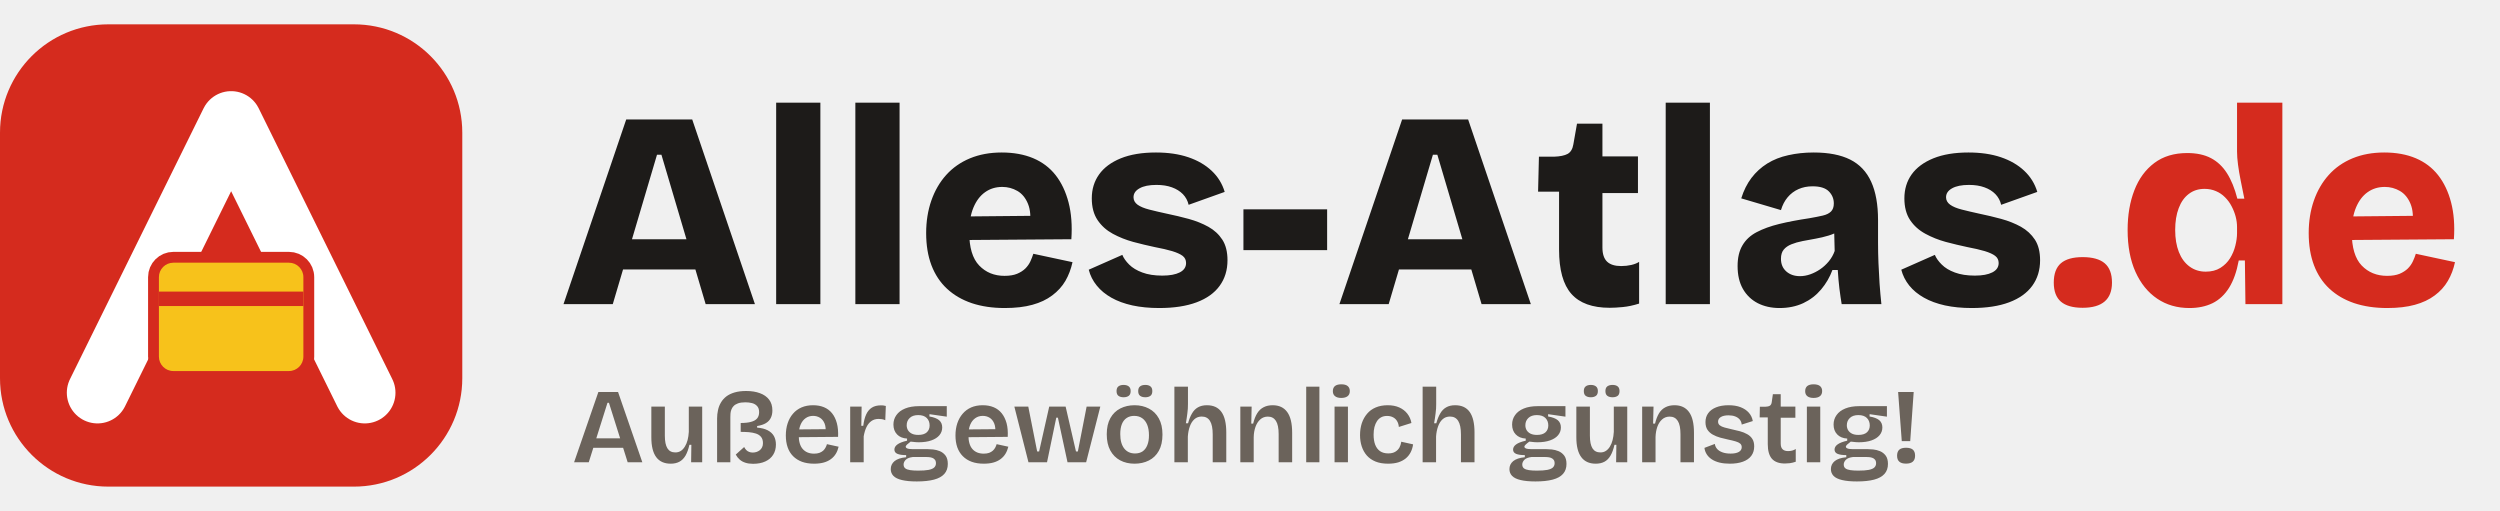
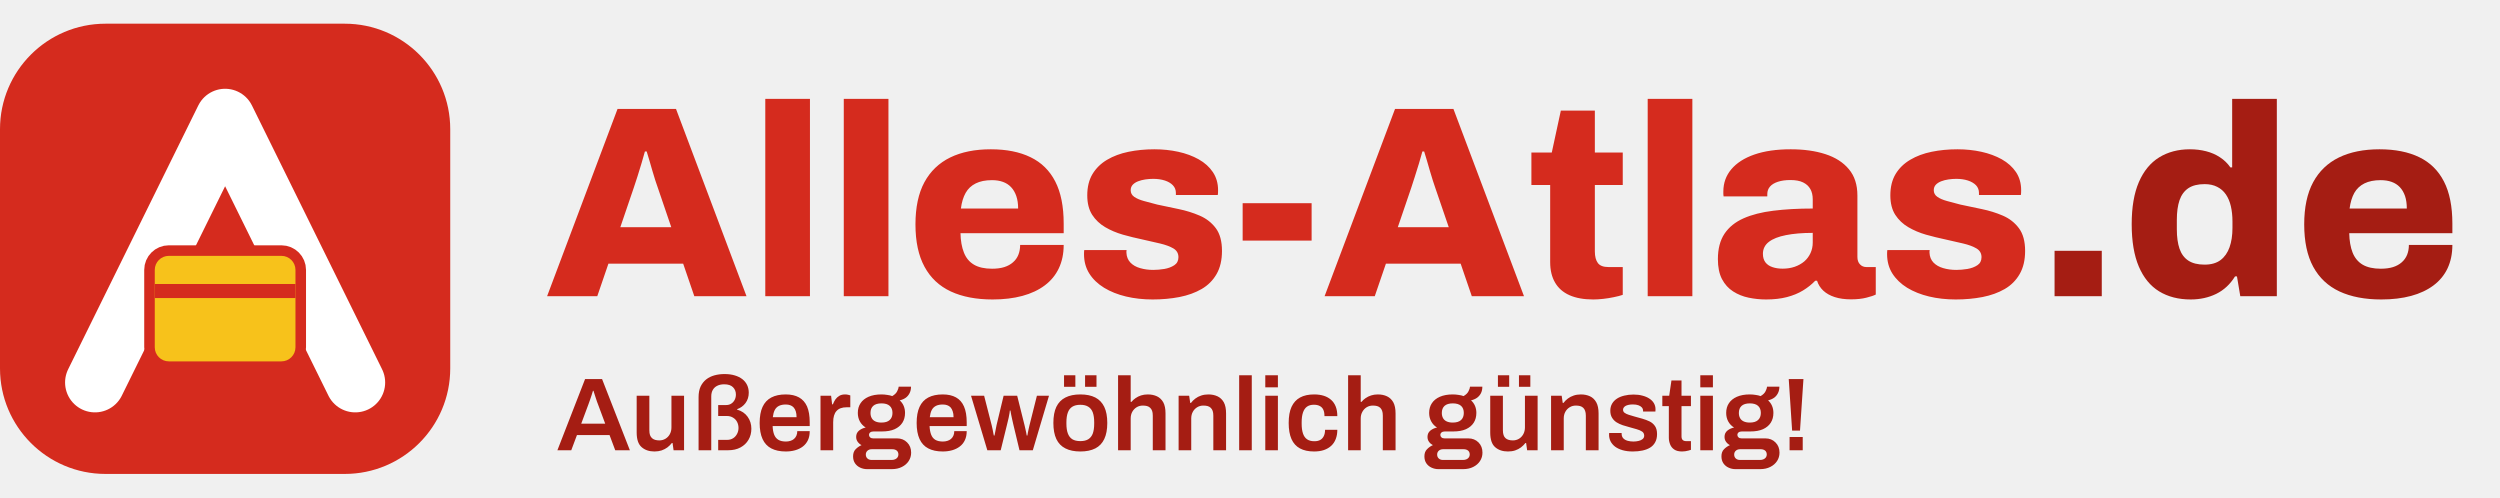
- <svg xmlns="http://www.w3.org/2000/svg" viewBox="0 0 411 84" role="img" aria-labelledby="t">
+ <svg xmlns="http://www.w3.org/2000/svg" viewBox="0 0 422 84" role="img" aria-labelledby="t">
  <g transform="translate(0 4) scale(1.1875)">
    <rect width="64" height="64" rx="15" fill="#D52B1E" />
    <path d="M13.5 51 L32 13.5 L50.5 51" fill="none" stroke="#FFFFFF" stroke-width="8.5" stroke-linecap="round" stroke-linejoin="round" />
    <rect x="22" y="33" width="20" height="15" rx="2" fill="#F7C21B" stroke="#D52B1E" stroke-width="3" paint-order="stroke" />
    <path d="M22 38 H42" stroke="#D52B1E" stroke-width="2" />
  </g>
-   <path fill="#1D1B19" d="M92.64 50 102.95 19.64H113.8L124.11 50H116.01L108.74 25.44H108.01L100.74 50ZM98.76 44.3V39.33H119.09V44.3Z M127.6 50V16.88H134.87V50Z M140.62 50V16.88H147.89V50Z M165.19 50.64Q162.15 50.64 159.76 49.84Q157.37 49.03 155.69 47.47Q154.01 45.91 153.13 43.61Q152.26 41.31 152.26 38.32Q152.26 35.42 153.11 32.98Q153.96 30.54 155.55 28.77Q157.14 27 159.46 26.03Q161.78 25.07 164.68 25.07Q167.62 25.07 169.86 26.01Q172.09 26.95 173.54 28.79Q174.98 30.63 175.67 33.28Q176.36 35.92 176.13 39.33L157.14 39.47V35.6L171.9 35.46L169.28 37.26Q169.6 34.96 169 33.51Q168.41 32.06 167.26 31.39Q166.11 30.73 164.77 30.73Q163.16 30.73 161.94 31.6Q160.72 32.47 160.03 34.13Q159.34 35.79 159.34 38.18Q159.34 41.95 160.98 43.65Q162.61 45.35 165.14 45.35Q166.38 45.35 167.21 45.01Q168.04 44.66 168.57 44.14Q169.1 43.61 169.4 42.96Q169.69 42.32 169.88 41.72L176.32 43.1Q175.95 44.8 175.15 46.18Q174.34 47.56 172.98 48.57Q171.63 49.59 169.72 50.11Q167.81 50.64 165.19 50.64Z M190.58 50.64Q188.14 50.64 186.16 50.21Q184.18 49.77 182.71 48.94Q181.24 48.11 180.3 46.94Q179.35 45.77 178.99 44.34L184.51 41.9Q184.83 42.69 185.63 43.49Q186.44 44.3 187.8 44.8Q189.15 45.31 191.08 45.31Q192.92 45.31 193.96 44.78Q194.99 44.25 194.99 43.24Q194.99 42.5 194.42 42.06Q193.84 41.63 192.69 41.28Q191.54 40.94 189.84 40.62Q188.09 40.25 186.3 39.77Q184.51 39.28 182.94 38.43Q181.38 37.58 180.44 36.18Q179.49 34.77 179.49 32.61Q179.49 30.36 180.69 28.68Q181.88 27 184.25 26.03Q186.62 25.07 190.03 25.07Q193.06 25.07 195.36 25.85Q197.66 26.63 199.2 28.08Q200.74 29.53 201.34 31.55L195.41 33.67Q195.18 32.66 194.47 31.92Q193.75 31.19 192.67 30.8Q191.59 30.4 190.12 30.4Q188.32 30.4 187.34 30.96Q186.35 31.51 186.35 32.43Q186.35 33.16 187.01 33.65Q187.68 34.13 188.92 34.45Q190.16 34.77 191.87 35.14Q193.66 35.51 195.43 35.99Q197.2 36.48 198.65 37.28Q200.1 38.09 200.95 39.4Q201.8 40.71 201.8 42.78Q201.8 45.22 200.51 46.99Q199.23 48.76 196.72 49.7Q194.21 50.64 190.58 50.64Z M204.42 41.12V34.41H218.18V41.12Z M220.2 50 230.51 19.64H241.36L251.67 50H243.57L236.3 25.44H235.57L228.3 50ZM226.32 44.3V39.33H246.65V44.3Z M264.64 50.6Q260.36 50.6 258.34 48.32Q256.31 46.04 256.31 41.03V31.51H252.86L253 25.76H255.48Q256.96 25.71 257.72 25.3Q258.47 24.88 258.66 23.73L259.26 20.33H263.44V25.71H269.28V31.74H263.44V40.71Q263.44 42.27 264.2 43.01Q264.96 43.74 266.52 43.74Q267.4 43.74 268.18 43.56Q268.96 43.38 269.47 43.05V49.91Q268 50.37 266.78 50.48Q265.56 50.6 264.64 50.6Z M273.84 50V16.88H281.11V50Z M292.56 50.64Q290.54 50.64 288.97 49.84Q287.41 49.03 286.53 47.49Q285.66 45.95 285.66 43.74Q285.66 41.67 286.47 40.32Q287.27 38.96 288.81 38.16Q290.35 37.35 292.51 36.82Q294.68 36.29 297.44 35.88Q298.77 35.65 299.67 35.44Q300.56 35.23 301.02 34.77Q301.48 34.31 301.48 33.44Q301.48 32.29 300.66 31.46Q299.83 30.63 297.99 30.63Q296.7 30.63 295.67 31.09Q294.63 31.55 293.89 32.43Q293.16 33.3 292.79 34.54L286.26 32.61Q286.86 30.68 287.94 29.25Q289.02 27.83 290.54 26.88Q292.05 25.94 294.01 25.51Q295.96 25.07 298.17 25.07Q301.85 25.07 304.18 26.24Q306.5 27.41 307.62 29.88Q308.75 32.34 308.75 36.2V39.93Q308.75 41.58 308.82 43.26Q308.89 44.94 309 46.62Q309.12 48.3 309.3 50H302.77Q302.59 48.94 302.4 47.45Q302.22 45.95 302.13 44.39H301.25Q300.61 46.14 299.39 47.59Q298.17 49.03 296.45 49.84Q294.72 50.64 292.56 50.64ZM295.92 45.4Q296.75 45.4 297.6 45.1Q298.45 44.8 299.23 44.27Q300.01 43.74 300.66 42.96Q301.3 42.18 301.62 41.26L301.53 37.63L302.54 37.86Q301.67 38.41 300.61 38.73Q299.55 39.05 298.47 39.24Q297.39 39.42 296.36 39.63Q295.32 39.83 294.51 40.16Q293.71 40.48 293.25 41.03Q292.79 41.58 292.79 42.55Q292.79 43.84 293.66 44.62Q294.54 45.4 295.92 45.4Z M324.16 50.64Q321.72 50.64 319.75 50.21Q317.77 49.77 316.3 48.94Q314.82 48.11 313.88 46.94Q312.94 45.77 312.57 44.34L318.09 41.9Q318.41 42.69 319.22 43.49Q320.02 44.3 321.38 44.8Q322.74 45.31 324.67 45.31Q326.51 45.31 327.54 44.78Q328.58 44.25 328.58 43.24Q328.58 42.5 328 42.06Q327.43 41.63 326.28 41.28Q325.13 40.94 323.43 40.62Q321.68 40.25 319.88 39.77Q318.09 39.28 316.53 38.43Q314.96 37.58 314.02 36.18Q313.08 34.77 313.08 32.61Q313.08 30.36 314.27 28.68Q315.47 27 317.84 26.03Q320.21 25.07 323.61 25.07Q326.65 25.07 328.95 25.85Q331.25 26.63 332.79 28.08Q334.33 29.53 334.93 31.55L328.99 33.67Q328.76 32.66 328.05 31.92Q327.34 31.19 326.25 30.8Q325.17 30.4 323.7 30.4Q321.91 30.4 320.92 30.96Q319.93 31.51 319.93 32.43Q319.93 33.16 320.6 33.65Q321.26 34.13 322.51 34.45Q323.75 34.77 325.45 35.14Q327.24 35.51 329.01 35.99Q330.79 36.48 332.24 37.28Q333.68 38.09 334.54 39.4Q335.39 40.71 335.39 42.78Q335.39 45.22 334.1 46.99Q332.81 48.76 330.3 49.7Q327.8 50.64 324.16 50.64Z" />
-   <path fill="#D52B1E" d="M342.38 50.6Q339.99 50.6 338.81 49.59Q337.64 48.57 337.64 46.46Q337.64 44.3 338.81 43.28Q339.99 42.27 342.38 42.27Q344.82 42.27 346.01 43.28Q347.21 44.3 347.21 46.46Q347.21 50.6 342.38 50.6Z M359.95 50.64Q356.91 50.64 354.64 49.1Q352.36 47.56 351.07 44.69Q349.78 41.81 349.78 37.81Q349.78 34.13 350.89 31.28Q351.99 28.43 354.18 26.79Q356.36 25.16 359.58 25.16Q361.88 25.16 363.47 25.99Q365.06 26.82 366.11 28.47Q367.17 30.13 367.82 32.66H368.97Q368.64 31.09 368.37 29.69Q368.09 28.29 367.93 27.07Q367.77 25.85 367.77 24.93V16.88H375.22V38.13V50H369.15L369.06 42.82H368.05Q367.54 45.58 366.46 47.31Q365.38 49.03 363.75 49.84Q362.11 50.64 359.95 50.64ZM362.62 44.66Q364.04 44.66 365.03 44.04Q366.02 43.42 366.62 42.46Q367.22 41.49 367.49 40.39Q367.77 39.28 367.77 38.32V37.35Q367.77 36.48 367.54 35.6Q367.31 34.73 366.87 33.9Q366.44 33.07 365.79 32.43Q365.15 31.78 364.3 31.42Q363.45 31.05 362.43 31.05Q360.92 31.05 359.84 31.88Q358.75 32.7 358.18 34.22Q357.6 35.74 357.6 37.81Q357.6 39.88 358.2 41.42Q358.8 42.96 359.95 43.81Q361.1 44.66 362.62 44.66Z M392.47 50.64Q389.44 50.64 387.04 49.84Q384.65 49.03 382.97 47.47Q381.29 45.91 380.42 43.61Q379.55 41.31 379.55 38.32Q379.55 35.42 380.4 32.98Q381.25 30.54 382.84 28.77Q384.42 27 386.75 26.03Q389.07 25.07 391.97 25.07Q394.91 25.07 397.14 26.01Q399.37 26.95 400.82 28.79Q402.27 30.63 402.96 33.28Q403.65 35.92 403.42 39.33L384.42 39.47V35.6L399.19 35.46L396.57 37.26Q396.89 34.96 396.29 33.51Q395.69 32.06 394.54 31.39Q393.39 30.73 392.06 30.73Q390.45 30.73 389.23 31.6Q388.01 32.47 387.32 34.13Q386.63 35.79 386.63 38.18Q386.63 41.95 388.26 43.65Q389.9 45.35 392.43 45.35Q393.67 45.35 394.5 45.01Q395.32 44.66 395.85 44.14Q396.38 43.61 396.68 42.96Q396.98 42.32 397.16 41.72L403.6 43.1Q403.24 44.8 402.43 46.18Q401.63 47.56 400.27 48.57Q398.91 49.59 397 50.11Q395.09 50.64 392.47 50.64Z" />
-   <path fill="#6B635B" d="M94.38 76 98.37 64.45H101.61L105.6 76H103.19L100.11 66.22H99.87L96.79 76ZM96.51 73.62V72.06H103.78V73.62Z M110.26 76.23Q108.68 76.23 107.88 75.15Q107.08 74.07 107.08 71.89V66.85H109.3V71.64Q109.3 73.02 109.72 73.7Q110.14 74.38 111.03 74.38Q111.54 74.38 111.93 74.13Q112.31 73.88 112.59 73.42Q112.88 72.97 113.04 72.35Q113.2 71.74 113.24 70.99V66.85H115.44V72.23V76H113.62L113.66 73.12H113.34Q113.1 74.2 112.7 74.9Q112.29 75.59 111.69 75.91Q111.09 76.23 110.26 76.23Z M123.8 76.25Q123.08 76.25 122.54 76.07Q122 75.9 121.61 75.56Q121.22 75.22 120.96 74.73L122.34 73.49Q122.51 73.82 122.71 74.01Q122.91 74.21 123.18 74.3Q123.44 74.4 123.74 74.4Q124.05 74.4 124.35 74.31Q124.65 74.21 124.89 74.03Q125.13 73.85 125.28 73.55Q125.43 73.26 125.43 72.85Q125.43 72.21 125.12 71.83Q124.82 71.46 124.29 71.28Q123.77 71.11 123.11 71.05Q122.46 71 121.77 71V69.54Q122.78 69.54 123.45 69.36Q124.12 69.19 124.46 68.8Q124.8 68.41 124.8 67.76Q124.8 67.11 124.47 66.76Q124.15 66.4 123.63 66.27Q123.11 66.14 122.54 66.14Q121.8 66.14 121.33 66.31Q120.86 66.48 120.6 66.76Q120.34 67.03 120.23 67.36Q120.11 67.69 120.09 68.02Q120.07 68.35 120.07 68.6V76H117.89V68.8Q117.89 68.1 118.04 67.42Q118.18 66.75 118.52 66.18Q118.85 65.61 119.4 65.18Q119.95 64.76 120.76 64.52Q121.57 64.28 122.67 64.28Q123.97 64.28 124.93 64.64Q125.9 64.99 126.44 65.7Q126.98 66.4 126.98 67.48Q126.98 68.18 126.72 68.7Q126.47 69.22 125.92 69.56Q125.37 69.89 124.47 70.04V70.3Q125.55 70.39 126.23 70.75Q126.91 71.11 127.24 71.7Q127.56 72.29 127.56 73.08Q127.56 74.05 127.11 74.76Q126.67 75.47 125.82 75.86Q124.98 76.25 123.8 76.25Z M133.83 76.23Q132.72 76.23 131.85 75.92Q130.99 75.6 130.39 75Q129.79 74.4 129.49 73.54Q129.19 72.68 129.19 71.59Q129.19 70.5 129.49 69.59Q129.79 68.68 130.36 68.02Q130.93 67.35 131.77 66.98Q132.61 66.62 133.66 66.62Q134.68 66.62 135.47 66.95Q136.26 67.28 136.79 67.94Q137.32 68.6 137.58 69.57Q137.84 70.54 137.78 71.82L130.62 71.88V70.6L136.48 70.55L135.71 71.25Q135.82 70.26 135.56 69.62Q135.3 68.99 134.8 68.68Q134.3 68.37 133.68 68.37Q132.97 68.37 132.44 68.75Q131.91 69.12 131.61 69.83Q131.31 70.54 131.31 71.55Q131.31 73.08 131.98 73.83Q132.65 74.58 133.83 74.58Q134.35 74.58 134.71 74.45Q135.07 74.31 135.32 74.1Q135.56 73.88 135.71 73.6Q135.87 73.32 135.95 73.02L137.87 73.44Q137.72 74.09 137.41 74.6Q137.1 75.11 136.6 75.48Q136.1 75.85 135.42 76.04Q134.74 76.23 133.83 76.23Z M139.77 76V71.41V66.85H141.65L141.6 70H141.92Q142.06 68.87 142.4 68.13Q142.74 67.39 143.34 67.01Q143.93 66.64 144.81 66.64Q144.97 66.64 145.17 66.65Q145.37 66.67 145.63 66.74L145.54 69.08Q145.27 68.96 144.97 68.91Q144.68 68.87 144.44 68.87Q143.75 68.87 143.26 69.22Q142.76 69.57 142.45 70.21Q142.14 70.86 141.99 71.74V76Z M150.72 79.15Q149.24 79.15 148.28 78.92Q147.33 78.7 146.88 78.24Q146.44 77.78 146.44 77.12Q146.44 76.32 147.07 75.8Q147.71 75.29 148.97 75.17V74.82Q148.02 74.82 147.53 74.61Q147.04 74.4 147.04 73.91Q147.04 73.43 147.53 73.07Q148.02 72.7 149.12 72.45V72.1Q148.07 72.04 147.48 71.42Q146.88 70.8 146.88 69.8Q146.88 68.92 147.37 68.24Q147.85 67.55 148.8 67.16Q149.74 66.77 151.12 66.77H155.65V68.5L152.8 68.09V68.47Q153.87 68.65 154.39 69.08Q154.9 69.52 154.9 70.27Q154.9 71 154.44 71.55Q153.98 72.1 153.12 72.4Q152.25 72.71 151.03 72.71Q150.8 72.71 150.54 72.69Q150.29 72.67 149.71 72.6Q149.34 72.87 149.12 73.08Q148.9 73.28 148.9 73.45Q148.9 73.6 149.08 73.69Q149.25 73.78 149.53 73.81Q149.8 73.84 150.06 73.84H152.5Q152.85 73.84 153.4 73.89Q153.96 73.95 154.51 74.17Q155.06 74.4 155.44 74.89Q155.82 75.39 155.82 76.27Q155.82 77.27 155.25 77.91Q154.68 78.55 153.55 78.85Q152.42 79.15 150.72 79.15ZM150.93 77.37Q152.02 77.37 152.66 77.25Q153.31 77.12 153.59 76.85Q153.87 76.57 153.87 76.17Q153.87 75.78 153.69 75.57Q153.51 75.35 153.24 75.26Q152.97 75.17 152.69 75.15Q152.42 75.13 152.22 75.13H150.08Q149.24 75.24 148.9 75.59Q148.55 75.95 148.55 76.37Q148.55 76.78 148.83 77Q149.11 77.21 149.64 77.29Q150.18 77.37 150.93 77.37ZM150.97 71.5Q151.9 71.5 152.37 71.07Q152.83 70.64 152.83 69.94Q152.83 69.2 152.36 68.72Q151.88 68.24 150.95 68.24Q150.05 68.24 149.56 68.71Q149.06 69.18 149.06 69.91Q149.06 70.38 149.28 70.74Q149.5 71.09 149.92 71.3Q150.34 71.5 150.97 71.5Z M161.73 76.23Q160.61 76.23 159.75 75.92Q158.88 75.6 158.29 75Q157.69 74.4 157.38 73.54Q157.08 72.68 157.08 71.59Q157.08 70.5 157.38 69.59Q157.69 68.68 158.26 68.02Q158.83 67.35 159.66 66.98Q160.5 66.62 161.56 66.62Q162.57 66.62 163.36 66.95Q164.15 67.28 164.68 67.94Q165.21 68.6 165.48 69.57Q165.74 70.54 165.67 71.82L158.51 71.88V70.6L164.38 70.55L163.61 71.25Q163.71 70.26 163.45 69.62Q163.19 68.99 162.7 68.68Q162.2 68.37 161.57 68.37Q160.86 68.37 160.33 68.75Q159.8 69.12 159.5 69.83Q159.21 70.54 159.21 71.55Q159.21 73.08 159.87 73.83Q160.54 74.58 161.73 74.58Q162.24 74.58 162.61 74.45Q162.97 74.31 163.21 74.1Q163.46 73.88 163.61 73.6Q163.76 73.32 163.85 73.02L165.77 73.44Q165.61 74.09 165.3 74.6Q164.99 75.11 164.49 75.48Q163.99 75.85 163.31 76.04Q162.64 76.23 161.73 76.23Z M169.08 76 166.76 66.85H169.05L170.51 74.22H170.83L172.49 66.85H175.19L176.89 74.22H177.2L178.64 66.85H180.89L178.56 76H175.5L173.92 68.67H173.65L172.13 76Z M186.52 76.23Q185.18 76.23 184.15 75.68Q183.12 75.13 182.53 74.05Q181.95 72.97 181.95 71.4Q181.95 69.79 182.55 68.73Q183.14 67.68 184.18 67.15Q185.22 66.62 186.52 66.62Q187.84 66.62 188.88 67.17Q189.92 67.71 190.51 68.78Q191.11 69.85 191.11 71.44Q191.11 73.05 190.51 74.12Q189.91 75.19 188.86 75.71Q187.82 76.23 186.52 76.23ZM186.6 74.55Q187.33 74.55 187.84 74.21Q188.35 73.86 188.62 73.18Q188.89 72.51 188.89 71.56Q188.89 70.56 188.61 69.85Q188.32 69.14 187.79 68.76Q187.25 68.37 186.45 68.37Q185.75 68.37 185.23 68.71Q184.71 69.05 184.44 69.71Q184.17 70.38 184.17 71.36Q184.17 72.9 184.82 73.73Q185.47 74.55 186.6 74.55ZM188.3 65.31Q187.74 65.31 187.43 65.07Q187.12 64.84 187.12 64.29Q187.12 63.76 187.43 63.52Q187.74 63.28 188.3 63.28Q188.82 63.28 189.13 63.52Q189.44 63.76 189.44 64.29Q189.44 64.85 189.12 65.08Q188.81 65.31 188.3 65.31ZM184.72 65.31Q184.19 65.31 183.88 65.08Q183.56 64.85 183.56 64.29Q183.56 63.76 183.87 63.52Q184.18 63.28 184.72 63.28Q185.24 63.28 185.56 63.52Q185.88 63.76 185.88 64.29Q185.88 64.84 185.57 65.07Q185.25 65.31 184.72 65.31Z M193.07 76V70.31V63.57H195.3V66.43Q195.3 66.79 195.28 67.18Q195.26 67.56 195.2 67.96Q195.15 68.36 195.09 68.77Q195.03 69.17 194.96 69.58H195.32Q195.57 68.64 195.96 67.98Q196.34 67.31 196.94 66.97Q197.54 66.62 198.42 66.62Q200.02 66.62 200.81 67.73Q201.6 68.84 201.6 71.09V76H199.37V71.42Q199.37 69.92 198.92 69.2Q198.47 68.48 197.57 68.48Q196.85 68.48 196.36 68.92Q195.87 69.36 195.61 70.1Q195.34 70.84 195.28 71.77V76Z M203.91 76V70.41V66.85H205.77L205.71 69.64H206.02Q206.26 68.63 206.68 67.95Q207.1 67.27 207.74 66.95Q208.37 66.62 209.23 66.62Q210.8 66.62 211.61 67.73Q212.43 68.84 212.43 71.14V76H210.21V71.37Q210.21 69.89 209.76 69.19Q209.31 68.49 208.44 68.49Q207.69 68.49 207.18 68.96Q206.67 69.42 206.4 70.18Q206.13 70.94 206.11 71.85V76Z M214.74 76V63.57H216.91V76Z M219.4 76V66.85H221.6V76ZM220.5 65.42Q219.83 65.42 219.48 65.13Q219.12 64.85 219.12 64.31Q219.12 63.75 219.47 63.46Q219.83 63.18 220.51 63.18Q221.2 63.18 221.55 63.46Q221.91 63.75 221.91 64.29Q221.91 64.85 221.55 65.13Q221.19 65.42 220.5 65.42Z M228.2 76.23Q227.01 76.23 226.14 75.88Q225.27 75.52 224.71 74.89Q224.15 74.25 223.87 73.39Q223.59 72.54 223.59 71.54Q223.59 70.48 223.88 69.58Q224.18 68.69 224.75 68.02Q225.31 67.35 226.16 66.99Q227.01 66.62 228.13 66.62Q229.22 66.62 230.03 66.98Q230.84 67.34 231.36 68Q231.88 68.66 232.04 69.54L229.97 70.19Q229.93 69.66 229.69 69.25Q229.46 68.84 229.03 68.61Q228.6 68.38 228.03 68.38Q227.48 68.38 227.07 68.6Q226.66 68.82 226.38 69.23Q226.11 69.64 225.96 70.2Q225.82 70.77 225.82 71.46Q225.82 72.42 226.08 73.11Q226.35 73.8 226.88 74.17Q227.42 74.54 228.23 74.54Q228.93 74.54 229.38 74.27Q229.83 74 230.07 73.57Q230.3 73.14 230.37 72.62L232.31 73.05Q232.22 73.75 231.92 74.34Q231.62 74.93 231.11 75.36Q230.59 75.78 229.88 76.01Q229.16 76.23 228.2 76.23Z M233.88 76V70.31V63.57H236.11V66.43Q236.11 66.79 236.09 67.18Q236.07 67.56 236.01 67.96Q235.96 68.36 235.9 68.77Q235.84 69.17 235.77 69.58H236.13Q236.38 68.64 236.77 67.98Q237.15 67.31 237.75 66.97Q238.35 66.62 239.23 66.62Q240.83 66.62 241.62 67.73Q242.41 68.84 242.41 71.09V76H240.18V71.42Q240.18 69.92 239.73 69.2Q239.28 68.48 238.38 68.48Q237.66 68.48 237.17 68.92Q236.68 69.36 236.42 70.1Q236.15 70.84 236.09 71.77V76Z  M252.43 79.15Q250.95 79.15 249.99 78.92Q249.04 78.7 248.59 78.24Q248.15 77.78 248.15 77.12Q248.15 76.32 248.78 75.8Q249.42 75.29 250.68 75.17V74.82Q249.73 74.82 249.24 74.61Q248.75 74.4 248.75 73.91Q248.75 73.43 249.24 73.07Q249.73 72.7 250.83 72.45V72.1Q249.78 72.04 249.19 71.42Q248.59 70.8 248.59 69.8Q248.59 68.92 249.08 68.24Q249.56 67.55 250.51 67.16Q251.45 66.77 252.83 66.77H257.36V68.5L254.51 68.09V68.47Q255.58 68.65 256.1 69.08Q256.61 69.52 256.61 70.27Q256.61 71 256.15 71.55Q255.69 72.1 254.83 72.4Q253.96 72.71 252.74 72.71Q252.51 72.71 252.25 72.69Q252 72.67 251.42 72.6Q251.05 72.87 250.83 73.08Q250.61 73.28 250.61 73.45Q250.61 73.6 250.79 73.69Q250.96 73.78 251.24 73.81Q251.51 73.84 251.77 73.84H254.21Q254.56 73.84 255.11 73.89Q255.67 73.95 256.22 74.17Q256.77 74.4 257.15 74.89Q257.53 75.39 257.53 76.27Q257.53 77.27 256.96 77.91Q256.39 78.55 255.26 78.85Q254.13 79.15 252.43 79.15ZM252.64 77.37Q253.73 77.37 254.37 77.25Q255.02 77.12 255.3 76.85Q255.58 76.57 255.58 76.17Q255.58 75.78 255.4 75.57Q255.22 75.35 254.95 75.26Q254.68 75.17 254.4 75.15Q254.13 75.13 253.93 75.13H251.79Q250.95 75.24 250.61 75.59Q250.26 75.95 250.26 76.37Q250.26 76.78 250.54 77Q250.82 77.21 251.35 77.29Q251.89 77.37 252.64 77.37ZM252.68 71.5Q253.61 71.5 254.08 71.07Q254.54 70.64 254.54 69.94Q254.54 69.2 254.07 68.72Q253.59 68.24 252.66 68.24Q251.76 68.24 251.27 68.71Q250.77 69.18 250.77 69.91Q250.77 70.38 250.99 70.74Q251.21 71.09 251.63 71.3Q252.05 71.5 252.68 71.5Z M262.33 76.23Q260.76 76.23 259.96 75.15Q259.15 74.07 259.15 71.89V66.85H261.38V71.64Q261.38 73.02 261.8 73.7Q262.22 74.38 263.11 74.38Q263.62 74.38 264 74.13Q264.39 73.88 264.67 73.42Q264.95 72.97 265.11 72.35Q265.27 71.74 265.31 70.99V66.85H267.52V72.23V76H265.69L265.73 73.12H265.42Q265.18 74.2 264.77 74.9Q264.37 75.59 263.77 75.91Q263.17 76.23 262.33 76.23ZM265.11 65.31Q264.55 65.31 264.24 65.07Q263.93 64.84 263.93 64.29Q263.93 63.76 264.24 63.52Q264.56 63.28 265.11 63.28Q265.63 63.28 265.94 63.52Q266.25 63.76 266.25 64.29Q266.25 64.85 265.94 65.08Q265.62 65.31 265.11 65.31ZM261.53 65.31Q261.01 65.31 260.69 65.08Q260.38 64.85 260.38 64.29Q260.38 63.76 260.69 63.52Q261 63.28 261.53 63.28Q262.05 63.28 262.37 63.52Q262.69 63.76 262.69 64.29Q262.69 64.84 262.38 65.07Q262.06 65.31 261.53 65.31Z M269.97 76V70.41V66.85H271.84L271.77 69.64H272.09Q272.33 68.63 272.74 67.95Q273.16 67.27 273.8 66.95Q274.44 66.62 275.29 66.62Q276.86 66.62 277.67 67.73Q278.49 68.84 278.49 71.14V76H276.27V71.37Q276.27 69.89 275.82 69.19Q275.37 68.49 274.5 68.49Q273.75 68.49 273.24 68.96Q272.73 69.42 272.46 70.18Q272.2 70.94 272.17 71.85V76Z M284.38 76.23Q283.44 76.23 282.7 76.05Q281.96 75.87 281.43 75.52Q280.9 75.18 280.59 74.69Q280.28 74.21 280.21 73.63L281.92 72.98Q281.97 73.42 282.28 73.79Q282.59 74.15 283.16 74.36Q283.72 74.57 284.52 74.57Q285.38 74.57 285.86 74.3Q286.34 74.02 286.34 73.52Q286.34 73.14 286.08 72.92Q285.82 72.7 285.32 72.56Q284.82 72.41 284.13 72.27Q283.47 72.13 282.81 71.95Q282.16 71.77 281.6 71.46Q281.05 71.16 280.71 70.66Q280.38 70.16 280.38 69.39Q280.38 68.55 280.82 67.94Q281.26 67.32 282.12 66.97Q282.97 66.62 284.18 66.62Q285.32 66.62 286.15 66.94Q286.98 67.26 287.5 67.84Q288.02 68.42 288.16 69.22L286.34 69.8Q286.29 69.31 286.01 68.97Q285.72 68.63 285.26 68.46Q284.8 68.28 284.17 68.28Q283.36 68.28 282.9 68.56Q282.45 68.84 282.45 69.32Q282.45 69.69 282.73 69.92Q283.02 70.15 283.54 70.29Q284.05 70.43 284.72 70.58Q285.4 70.72 286.06 70.9Q286.72 71.08 287.24 71.38Q287.77 71.67 288.08 72.15Q288.39 72.63 288.39 73.39Q288.39 74.3 287.91 74.94Q287.44 75.57 286.54 75.9Q285.64 76.23 284.38 76.23Z M293.44 76.2Q292.01 76.2 291.31 75.43Q290.62 74.65 290.62 73V68.62H289.29L289.32 66.87H290.22Q290.71 66.85 290.96 66.7Q291.21 66.54 291.27 66.14L291.46 64.81H292.75V66.85H295.16V68.68H292.75V72.92Q292.75 73.57 293.06 73.86Q293.37 74.16 293.96 74.16Q294.29 74.16 294.62 74.08Q294.95 74 295.22 73.81V75.91Q294.69 76.09 294.24 76.15Q293.79 76.2 293.44 76.2Z M297.05 76V66.85H299.25V76ZM298.15 65.42Q297.48 65.42 297.12 65.13Q296.77 64.85 296.77 64.31Q296.77 63.75 297.12 63.46Q297.48 63.18 298.15 63.18Q298.84 63.18 299.2 63.46Q299.56 63.75 299.56 64.29Q299.56 64.85 299.2 65.13Q298.84 65.42 298.15 65.42Z M305.28 79.15Q303.8 79.15 302.84 78.92Q301.89 78.7 301.44 78.24Q301 77.78 301 77.12Q301 76.32 301.63 75.8Q302.27 75.29 303.53 75.17V74.82Q302.58 74.82 302.09 74.61Q301.6 74.4 301.6 73.91Q301.6 73.43 302.09 73.07Q302.58 72.7 303.68 72.45V72.1Q302.63 72.04 302.04 71.42Q301.44 70.8 301.44 69.8Q301.44 68.92 301.93 68.24Q302.41 67.55 303.36 67.16Q304.3 66.77 305.68 66.77H310.21V68.5L307.36 68.09V68.47Q308.43 68.65 308.95 69.08Q309.46 69.52 309.46 70.27Q309.46 71 309 71.55Q308.54 72.1 307.68 72.4Q306.81 72.71 305.59 72.71Q305.36 72.71 305.1 72.69Q304.85 72.67 304.27 72.6Q303.9 72.87 303.68 73.08Q303.46 73.28 303.46 73.45Q303.46 73.6 303.64 73.69Q303.81 73.78 304.09 73.81Q304.36 73.84 304.62 73.84H307.06Q307.41 73.84 307.96 73.89Q308.52 73.95 309.07 74.17Q309.62 74.4 310 74.89Q310.38 75.39 310.38 76.27Q310.38 77.27 309.81 77.91Q309.24 78.55 308.11 78.85Q306.98 79.15 305.28 79.15ZM305.49 77.37Q306.58 77.37 307.22 77.25Q307.87 77.12 308.15 76.85Q308.43 76.57 308.43 76.17Q308.43 75.78 308.25 75.57Q308.07 75.35 307.8 75.26Q307.53 75.17 307.25 75.15Q306.98 75.13 306.78 75.13H304.64Q303.8 75.24 303.46 75.59Q303.11 75.95 303.11 76.37Q303.11 76.78 303.39 77Q303.67 77.21 304.2 77.29Q304.74 77.37 305.49 77.37ZM305.53 71.5Q306.46 71.5 306.93 71.07Q307.39 70.64 307.39 69.94Q307.39 69.2 306.92 68.72Q306.44 68.24 305.51 68.24Q304.61 68.24 304.12 68.71Q303.62 69.18 303.62 69.91Q303.62 70.38 303.84 70.74Q304.06 71.09 304.48 71.3Q304.9 71.5 305.53 71.5Z M312.65 72.52 312.05 64.44H314.61L314.04 72.52ZM313.35 76.22Q312.61 76.22 312.25 75.9Q311.88 75.59 311.88 74.92Q311.88 74.24 312.25 73.92Q312.61 73.61 313.35 73.61Q314.1 73.61 314.47 73.92Q314.84 74.24 314.84 74.92Q314.84 76.22 313.35 76.22Z" />
+   <path fill="#D52B1E" d="M92.35 50 104.24 18.39H114.11L126.01 50H117.2L115.32 44.51H102.7L100.82 50ZM104.71 38.35H113.31L111.04 31.69Q110.85 31.18 110.61 30.43Q110.37 29.68 110.12 28.82Q109.87 27.95 109.62 27.09Q109.37 26.23 109.16 25.57H108.86Q108.63 26.44 108.29 27.56Q107.95 28.68 107.61 29.77Q107.26 30.87 106.98 31.69Z M129.18 50V16.69H136.72V50Z M142.43 50V16.69H149.97V50Z M167.55 50.55Q163.41 50.55 160.5 49.2Q157.58 47.84 156.06 45.03Q154.53 42.23 154.53 37.88Q154.53 33.56 156.04 30.76Q157.56 27.97 160.4 26.58Q163.23 25.2 167.25 25.2Q171.22 25.2 173.96 26.54Q176.71 27.87 178.13 30.64Q179.55 33.4 179.55 37.75V39.36H162.13Q162.17 41.29 162.71 42.64Q163.24 43.99 164.41 44.68Q165.57 45.36 167.47 45.36Q168.63 45.36 169.51 45.09Q170.39 44.81 170.99 44.28Q171.6 43.76 171.9 43.01Q172.2 42.26 172.2 41.34H179.55Q179.55 43.56 178.73 45.29Q177.91 47.02 176.35 48.18Q174.79 49.35 172.57 49.95Q170.35 50.55 167.55 50.55ZM162.2 35.2H171.86Q171.86 33.98 171.55 33.09Q171.24 32.19 170.67 31.59Q170.1 30.99 169.29 30.7Q168.48 30.41 167.45 30.41Q165.8 30.41 164.7 30.96Q163.59 31.51 163 32.56Q162.4 33.62 162.2 35.2Z M194.56 50.55Q192.16 50.55 190.07 50.05Q187.98 49.55 186.38 48.58Q184.78 47.6 183.88 46.18Q182.98 44.76 182.98 42.88Q182.98 42.7 182.99 42.53Q183 42.36 183.02 42.21H190.17Q190.14 42.33 190.14 42.45Q190.14 42.57 190.14 42.66Q190.19 43.67 190.81 44.32Q191.43 44.97 192.46 45.26Q193.48 45.56 194.66 45.56Q195.56 45.56 196.54 45.4Q197.52 45.23 198.22 44.77Q198.92 44.31 198.92 43.41Q198.92 42.44 198.06 41.93Q197.2 41.43 195.81 41.1Q194.41 40.77 192.79 40.41Q191.17 40.07 189.54 39.61Q187.91 39.14 186.55 38.34Q185.2 37.55 184.36 36.26Q183.53 34.96 183.53 32.97Q183.53 30.85 184.42 29.37Q185.32 27.89 186.88 26.97Q188.45 26.04 190.5 25.62Q192.55 25.2 194.86 25.2Q196.97 25.2 198.89 25.62Q200.81 26.04 202.33 26.89Q203.86 27.75 204.73 29.05Q205.61 30.36 205.61 32.1Q205.61 32.33 205.6 32.59Q205.59 32.85 205.56 32.92H198.49V32.57Q198.49 31.8 197.98 31.27Q197.48 30.75 196.62 30.47Q195.75 30.19 194.66 30.19Q194 30.19 193.32 30.29Q192.65 30.39 192.09 30.61Q191.54 30.83 191.2 31.19Q190.86 31.56 190.86 32.11Q190.86 32.81 191.46 33.23Q192.07 33.65 193.09 33.93Q194.11 34.21 195.34 34.53Q197.05 34.91 198.95 35.29Q200.84 35.68 202.51 36.4Q204.18 37.12 205.23 38.52Q206.27 39.92 206.27 42.35Q206.27 44.67 205.36 46.26Q204.44 47.86 202.83 48.79Q201.22 49.72 199.09 50.14Q196.96 50.55 194.56 50.55Z M209.76 40.61V34.3H221.4V40.61Z M223.59 50 235.48 18.39H245.34L257.25 50H248.44L246.56 44.51H233.94L232.06 50ZM235.95 38.35H244.55L242.27 31.69Q242.09 31.18 241.85 30.43Q241.61 29.68 241.36 28.82Q241.11 27.95 240.86 27.09Q240.61 26.23 240.4 25.57H240.1Q239.87 26.44 239.53 27.56Q239.19 28.68 238.84 29.77Q238.5 30.87 238.22 31.69Z M268.94 50.55Q266.56 50.55 264.93 49.83Q263.31 49.11 262.49 47.69Q261.67 46.28 261.67 44.26V31.23H258.5V25.75H261.94L263.47 18.67H269.21V25.75H273.92V31.23H269.21V42.43Q269.21 43.72 269.72 44.4Q270.22 45.08 271.54 45.08H273.92V49.77Q273.31 49.98 272.42 50.16Q271.53 50.35 270.61 50.45Q269.68 50.55 268.94 50.55Z M278.13 50V16.69H285.67V50Z M298.11 50.55Q296.63 50.55 295.18 50.25Q293.73 49.95 292.55 49.19Q291.37 48.44 290.67 47.11Q289.98 45.78 289.98 43.74Q289.98 41.14 291.09 39.46Q292.21 37.79 294.3 36.86Q296.39 35.93 299.34 35.57Q302.3 35.2 305.99 35.2V33.65Q305.99 32.61 305.58 31.9Q305.17 31.18 304.36 30.79Q303.54 30.39 302.22 30.39Q301.01 30.39 300.12 30.68Q299.23 30.97 298.78 31.49Q298.32 32.02 298.32 32.76V33.15H290.94Q290.9 32.95 290.9 32.77Q290.9 32.59 290.9 32.34Q290.9 30.17 292.25 28.57Q293.61 26.96 296.15 26.08Q298.7 25.2 302.27 25.2Q305.61 25.2 308.13 26.02Q310.66 26.84 312.09 28.56Q313.53 30.27 313.53 33.01V43.37Q313.53 44.17 313.96 44.62Q314.39 45.08 315.06 45.08H316.63V49.72Q316.12 49.98 315.04 50.25Q313.95 50.53 312.44 50.53Q310.89 50.53 309.71 50.15Q308.53 49.77 307.77 49.06Q307.02 48.35 306.72 47.39H306.41Q305.53 48.31 304.35 49.03Q303.17 49.75 301.63 50.15Q300.1 50.55 298.11 50.55ZM300.91 45.35Q302.02 45.35 302.95 45.03Q303.88 44.7 304.56 44.13Q305.23 43.55 305.61 42.73Q305.99 41.91 305.99 40.94V39.31Q303.36 39.31 301.47 39.69Q299.58 40.06 298.58 40.83Q297.58 41.61 297.58 42.84Q297.58 43.72 298 44.28Q298.43 44.84 299.19 45.09Q299.94 45.35 300.91 45.35Z M330.12 50.55Q327.72 50.55 325.63 50.05Q323.54 49.55 321.94 48.58Q320.35 47.6 319.44 46.18Q318.54 44.76 318.54 42.88Q318.54 42.7 318.55 42.53Q318.56 42.36 318.58 42.21H325.73Q325.7 42.33 325.7 42.45Q325.7 42.57 325.7 42.66Q325.75 43.67 326.37 44.32Q327 44.97 328.02 45.26Q329.04 45.56 330.22 45.56Q331.12 45.56 332.1 45.4Q333.08 45.23 333.78 44.77Q334.48 44.31 334.48 43.41Q334.48 42.44 333.62 41.93Q332.77 41.43 331.37 41.1Q329.98 40.77 328.35 40.41Q326.73 40.07 325.1 39.61Q323.47 39.14 322.11 38.34Q320.76 37.55 319.92 36.26Q319.09 34.96 319.09 32.97Q319.09 30.85 319.98 29.37Q320.88 27.89 322.45 26.97Q324.01 26.04 326.06 25.62Q328.11 25.2 330.42 25.2Q332.53 25.2 334.45 25.62Q336.37 26.04 337.9 26.89Q339.42 27.75 340.3 29.05Q341.17 30.36 341.17 32.1Q341.17 32.33 341.16 32.59Q341.15 32.85 341.12 32.92H334.05V32.57Q334.05 31.8 333.55 31.27Q333.04 30.75 332.18 30.47Q331.31 30.19 330.22 30.19Q329.56 30.19 328.89 30.29Q328.21 30.39 327.65 30.61Q327.1 30.83 326.76 31.19Q326.42 31.56 326.42 32.11Q326.42 32.81 327.03 33.23Q327.63 33.65 328.65 33.93Q329.67 34.21 330.9 34.53Q332.61 34.91 334.51 35.29Q336.41 35.68 338.08 36.4Q339.75 37.12 340.79 38.52Q341.84 39.92 341.84 42.35Q341.84 44.67 340.92 46.26Q340 47.86 338.39 48.79Q336.78 49.72 334.65 50.14Q332.52 50.55 330.12 50.55Z" />
+   <path fill="#A51D13" d="M346.81 50V42.34H354.78V50Z M369.79 50.55Q366.7 50.55 364.46 49.18Q362.23 47.81 361.03 44.99Q359.83 42.17 359.83 37.83Q359.83 33.54 361.04 30.74Q362.25 27.94 364.46 26.57Q366.68 25.2 369.65 25.2Q371.1 25.2 372.39 25.53Q373.69 25.86 374.73 26.55Q375.78 27.23 376.49 28.26H376.79V16.69H384.33V50H378.16L377.6 46.66H377.27Q376.05 48.64 374.11 49.6Q372.16 50.55 369.79 50.55ZM372.14 44.67Q373.8 44.67 374.83 43.9Q375.86 43.12 376.35 41.73Q376.84 40.34 376.84 38.47V37.37Q376.84 35.98 376.57 34.81Q376.3 33.65 375.73 32.82Q375.16 31.99 374.26 31.54Q373.37 31.08 372.14 31.08Q370.42 31.08 369.39 31.77Q368.36 32.47 367.9 33.81Q367.45 35.15 367.45 37.1V38.72Q367.45 40.65 367.9 41.98Q368.36 43.31 369.39 43.99Q370.42 44.67 372.14 44.67Z M401.96 50.55Q397.82 50.55 394.91 49.2Q392 47.84 390.47 45.03Q388.95 42.23 388.95 37.88Q388.95 33.56 390.46 30.76Q391.97 27.97 394.81 26.58Q397.65 25.2 401.66 25.2Q405.63 25.2 408.38 26.54Q411.12 27.87 412.54 30.64Q413.96 33.4 413.96 37.75V39.36H396.55Q396.59 41.29 397.12 42.64Q397.66 43.99 398.82 44.68Q399.99 45.36 401.88 45.36Q403.04 45.36 403.93 45.09Q404.81 44.81 405.41 44.28Q406.01 43.76 406.32 43.01Q406.62 42.26 406.62 41.34H413.96Q413.96 43.56 413.15 45.29Q412.33 47.02 410.77 48.18Q409.21 49.35 406.99 49.95Q404.77 50.55 401.96 50.55ZM396.61 35.2H406.27Q406.27 33.98 405.97 33.09Q405.66 32.19 405.09 31.59Q404.52 30.99 403.7 30.7Q402.89 30.41 401.86 30.41Q400.22 30.41 399.11 30.96Q398.01 31.51 397.41 32.56Q396.82 33.62 396.61 35.2Z" />
+   <path fill="#A51D13" d="M94.09 76 98.76 63.99H101.63L106.32 76H103.85L102.89 73.44H97.39L96.43 76ZM98.11 71.52H102.16L100.95 68.27Q100.88 68.09 100.78 67.82Q100.69 67.55 100.58 67.22Q100.47 66.9 100.37 66.57Q100.27 66.23 100.18 65.97H100.09Q99.98 66.32 99.84 66.78Q99.69 67.23 99.55 67.63Q99.41 68.04 99.32 68.27Z M110.47 76.21Q109.14 76.21 108.31 75.48Q107.47 74.76 107.47 73.01V66.8H109.61V72.62Q109.61 73.11 109.72 73.44Q109.84 73.76 110.06 73.96Q110.28 74.16 110.59 74.25Q110.91 74.34 111.29 74.34Q111.87 74.34 112.33 74.06Q112.8 73.78 113.07 73.28Q113.34 72.78 113.34 72.15V66.8H115.47V76H113.7L113.53 74.78H113.41Q113.09 75.19 112.66 75.52Q112.23 75.84 111.68 76.03Q111.13 76.21 110.47 76.21Z M117.92 76V67.04Q117.92 65.99 118.26 65.25Q118.61 64.52 119.2 64.05Q119.8 63.58 120.59 63.36Q121.39 63.14 122.3 63.14Q123.28 63.14 124.03 63.37Q124.78 63.59 125.32 64.01Q125.85 64.43 126.12 65.01Q126.39 65.59 126.39 66.29Q126.39 67.3 125.84 68.04Q125.29 68.77 124.42 69.07V69.14Q125.57 69.47 126.2 70.35Q126.83 71.22 126.83 72.38Q126.83 73.41 126.35 74.23Q125.87 75.06 124.99 75.53Q124.12 76 122.94 76H121.23V74.25H122.73Q123.33 74.25 123.76 73.97Q124.19 73.69 124.42 73.23Q124.66 72.78 124.66 72.24Q124.66 71.68 124.42 71.22Q124.19 70.77 123.74 70.5Q123.3 70.22 122.68 70.22H121.23V68.37H122.59Q123.08 68.37 123.44 68.13Q123.8 67.9 124.01 67.5Q124.22 67.09 124.22 66.6Q124.22 65.85 123.73 65.36Q123.24 64.87 122.25 64.87Q121.58 64.87 121.09 65.11Q120.6 65.34 120.33 65.8Q120.06 66.25 120.06 66.92V76Z M132.64 76.21Q131.17 76.21 130.19 75.69Q129.21 75.18 128.72 74.11Q128.23 73.04 128.23 71.4Q128.23 69.73 128.72 68.68Q129.21 67.62 130.19 67.1Q131.17 66.58 132.64 66.58Q133.97 66.58 134.87 67.08Q135.77 67.58 136.23 68.61Q136.68 69.65 136.68 71.29V71.92H130.42Q130.45 72.78 130.68 73.37Q130.91 73.95 131.39 74.24Q131.87 74.53 132.66 74.53Q133.06 74.53 133.41 74.42Q133.76 74.32 134.02 74.1Q134.28 73.88 134.43 73.55Q134.58 73.22 134.58 72.78H136.68Q136.68 73.66 136.38 74.3Q136.07 74.95 135.52 75.37Q134.97 75.79 134.23 76Q133.5 76.21 132.64 76.21ZM130.45 70.42H134.46Q134.46 69.84 134.33 69.44Q134.2 69.03 133.96 68.77Q133.72 68.51 133.39 68.4Q133.06 68.28 132.64 68.28Q131.96 68.28 131.49 68.51Q131.03 68.74 130.78 69.21Q130.54 69.68 130.45 70.42Z M138.5 76V66.8H140.29L140.46 68.25H140.59Q140.76 67.81 141.01 67.43Q141.27 67.06 141.67 66.82Q142.07 66.58 142.65 66.58Q142.93 66.58 143.17 66.64Q143.4 66.69 143.53 66.74V68.75H142.88Q142.34 68.75 141.92 68.9Q141.5 69.05 141.21 69.37Q140.92 69.68 140.78 70.16Q140.64 70.63 140.64 71.26V76Z M146.36 79.19Q145.75 79.19 145.21 78.94Q144.66 78.69 144.33 78.21Q144 77.73 144 77.03Q144 76.26 144.44 75.82Q144.89 75.37 145.43 75.14Q145.03 74.93 144.78 74.58Q144.52 74.23 144.52 73.74Q144.52 73.08 145.01 72.68Q145.5 72.29 146.13 72.17Q145.49 71.77 145.14 71.13Q144.8 70.5 144.8 69.7Q144.8 68.74 145.27 68.05Q145.73 67.36 146.62 66.97Q147.52 66.58 148.78 66.58Q149.28 66.58 149.76 66.66Q150.23 66.72 150.61 66.86Q151.23 66.5 151.45 66.03Q151.68 65.57 151.7 65.27H153.78Q153.78 65.89 153.54 66.36Q153.31 66.83 152.89 67.14Q152.47 67.44 151.87 67.58Q152.31 67.97 152.54 68.51Q152.77 69.05 152.77 69.7Q152.77 70.66 152.32 71.36Q151.87 72.06 151.01 72.45Q150.14 72.83 148.88 72.83H147.46Q147.1 72.83 146.89 72.99Q146.69 73.15 146.69 73.43Q146.69 73.66 146.88 73.83Q147.06 74 147.39 74H151.42Q152.45 74 153.12 74.68Q153.8 75.35 153.8 76.4Q153.8 77.19 153.39 77.82Q152.98 78.45 152.24 78.82Q151.51 79.19 150.53 79.19ZM147.13 77.64H150.51Q150.84 77.64 151.09 77.53Q151.35 77.42 151.5 77.21Q151.65 77 151.65 76.73Q151.65 76.28 151.36 76.05Q151.07 75.83 150.65 75.83H147.13Q146.71 75.83 146.43 76.08Q146.15 76.33 146.15 76.73Q146.15 77.14 146.42 77.39Q146.69 77.64 147.13 77.64ZM148.79 71.33Q149.72 71.33 150.18 70.9Q150.65 70.47 150.65 69.7Q150.65 68.93 150.18 68.51Q149.72 68.09 148.79 68.09Q147.87 68.09 147.4 68.51Q146.94 68.93 146.94 69.7Q146.94 70.21 147.14 70.57Q147.34 70.94 147.75 71.13Q148.16 71.33 148.79 71.33Z M159.14 76.21Q157.67 76.21 156.69 75.69Q155.71 75.18 155.22 74.11Q154.73 73.04 154.73 71.4Q154.73 69.73 155.22 68.68Q155.71 67.62 156.69 67.1Q157.67 66.58 159.14 66.58Q160.47 66.58 161.37 67.08Q162.27 67.58 162.72 68.61Q163.18 69.65 163.18 71.29V71.92H156.91Q156.95 72.78 157.18 73.37Q157.4 73.95 157.88 74.24Q158.37 74.53 159.15 74.53Q159.56 74.53 159.91 74.42Q160.26 74.32 160.52 74.1Q160.78 73.88 160.93 73.55Q161.08 73.22 161.08 72.78H163.18Q163.18 73.66 162.87 74.3Q162.57 74.95 162.01 75.37Q161.46 75.79 160.73 76Q159.99 76.21 159.14 76.21ZM156.95 70.42H160.96Q160.96 69.84 160.82 69.44Q160.69 69.03 160.46 68.77Q160.22 68.51 159.89 68.4Q159.56 68.28 159.14 68.28Q158.45 68.28 157.99 68.51Q157.53 68.74 157.28 69.21Q157.04 69.68 156.95 70.42Z M166.66 76 163.91 66.8H166.12L167.4 71.8Q167.5 72.19 167.57 72.56Q167.64 72.94 167.69 73.2Q167.75 73.46 167.76 73.52H167.87Q167.94 73.2 168.01 72.83Q168.08 72.47 168.14 72.16Q168.2 71.85 168.22 71.75L169.41 66.8H171.7L172.94 71.77Q173.01 72.01 173.07 72.33Q173.14 72.66 173.21 72.97Q173.28 73.29 173.31 73.52H173.42Q173.45 73.31 173.51 73.01Q173.57 72.71 173.64 72.39Q173.71 72.08 173.77 71.82L175.03 66.8H177.07L174.34 76H172.09L171.04 71.61Q170.97 71.28 170.87 70.86Q170.77 70.44 170.69 70.02Q170.62 69.59 170.56 69.3H170.46Q170.46 69.42 170.41 69.73Q170.35 70.05 170.26 70.52Q170.16 71 170 71.61L168.92 76Z M182.36 76.21Q180.85 76.21 179.84 75.69Q178.82 75.18 178.31 74.11Q177.81 73.04 177.81 71.4Q177.81 69.73 178.31 68.68Q178.82 67.62 179.84 67.1Q180.85 66.58 182.36 66.58Q183.88 66.58 184.89 67.1Q185.89 67.62 186.4 68.68Q186.91 69.73 186.91 71.4Q186.91 73.04 186.4 74.11Q185.89 75.18 184.89 75.69Q183.88 76.21 182.36 76.21ZM182.36 74.46Q183.2 74.46 183.71 74.14Q184.23 73.81 184.47 73.16Q184.7 72.5 184.7 71.52V71.28Q184.7 70.3 184.47 69.64Q184.23 68.98 183.71 68.66Q183.2 68.33 182.36 68.33Q181.52 68.33 181 68.66Q180.49 68.98 180.25 69.64Q180.01 70.3 180.01 71.28V71.52Q180.01 72.5 180.25 73.16Q180.49 73.81 181 74.14Q181.52 74.46 182.36 74.46ZM179.61 65.29V63.35H181.52V65.29ZM183.16 65.29V63.35H185.09V65.29Z M188.73 76V63.35H190.86V67.84H190.99Q191.28 67.48 191.69 67.2Q192.09 66.92 192.6 66.75Q193.12 66.58 193.75 66.58Q194.62 66.58 195.3 66.9Q195.97 67.22 196.36 67.91Q196.74 68.61 196.74 69.79V76H194.59V70.17Q194.59 69.68 194.48 69.36Q194.36 69.03 194.14 68.83Q193.93 68.63 193.61 68.54Q193.3 68.46 192.91 68.46Q192.33 68.46 191.87 68.74Q191.41 69.02 191.13 69.51Q190.86 70 190.86 70.64V76Z M198.95 76V66.8H200.73L200.91 68.02H201.03Q201.34 67.6 201.77 67.28Q202.2 66.95 202.75 66.77Q203.31 66.58 203.97 66.58Q204.84 66.58 205.52 66.9Q206.19 67.22 206.58 67.91Q206.96 68.61 206.96 69.79V76H204.81V70.17Q204.81 69.68 204.7 69.36Q204.58 69.03 204.36 68.83Q204.15 68.63 203.83 68.54Q203.52 68.46 203.13 68.46Q202.55 68.46 202.09 68.74Q201.62 69.02 201.35 69.51Q201.08 70 201.08 70.64V76Z M209.17 76V63.35H211.3V76Z M213.58 65.38V63.35H215.71V65.38ZM213.58 76V66.8H215.71V76Z M221.82 76.21Q220.38 76.21 219.43 75.69Q218.48 75.18 218 74.11Q217.53 73.04 217.53 71.4Q217.53 69.73 218.01 68.68Q218.5 67.62 219.45 67.1Q220.4 66.58 221.82 66.58Q222.75 66.58 223.47 66.81Q224.18 67.04 224.7 67.5Q225.22 67.97 225.48 68.65Q225.74 69.33 225.74 70.24H223.57Q223.57 69.59 223.38 69.17Q223.19 68.75 222.79 68.54Q222.4 68.32 221.78 68.32Q221.07 68.32 220.61 68.65Q220.16 68.98 219.94 69.64Q219.72 70.3 219.72 71.29V71.52Q219.72 72.5 219.94 73.16Q220.16 73.83 220.63 74.15Q221.1 74.48 221.87 74.48Q222.47 74.48 222.86 74.26Q223.25 74.04 223.46 73.6Q223.67 73.17 223.67 72.55H225.74Q225.74 73.41 225.48 74.09Q225.22 74.78 224.71 75.25Q224.2 75.72 223.47 75.97Q222.75 76.21 221.82 76.21Z M227.56 76V63.35H229.69V67.84H229.82Q230.11 67.48 230.52 67.2Q230.92 66.92 231.44 66.75Q231.95 66.58 232.58 66.58Q233.46 66.58 234.13 66.9Q234.8 67.22 235.19 67.91Q235.57 68.61 235.57 69.79V76H233.42V70.17Q233.42 69.68 233.31 69.36Q233.19 69.03 232.98 68.83Q232.76 68.63 232.44 68.54Q232.13 68.46 231.74 68.46Q231.16 68.46 230.7 68.74Q230.24 69.02 229.97 69.51Q229.69 70 229.69 70.64V76Z  M242.8 79.19Q242.19 79.19 241.65 78.94Q241.1 78.69 240.77 78.21Q240.44 77.73 240.44 77.03Q240.44 76.26 240.89 75.82Q241.33 75.37 241.87 75.14Q241.47 74.93 241.22 74.58Q240.96 74.23 240.96 73.74Q240.96 73.08 241.45 72.68Q241.94 72.29 242.57 72.17Q241.93 71.77 241.59 71.13Q241.24 70.5 241.24 69.7Q241.24 68.74 241.71 68.05Q242.17 67.36 243.06 66.97Q243.96 66.58 245.22 66.58Q245.72 66.58 246.2 66.66Q246.67 66.72 247.05 66.86Q247.67 66.5 247.89 66.03Q248.12 65.57 248.14 65.27H250.22Q250.22 65.89 249.99 66.36Q249.75 66.83 249.33 67.14Q248.91 67.44 248.31 67.58Q248.75 67.97 248.98 68.51Q249.21 69.05 249.21 69.7Q249.21 70.66 248.76 71.36Q248.31 72.06 247.45 72.45Q246.58 72.83 245.32 72.83H243.9Q243.54 72.83 243.34 72.99Q243.13 73.15 243.13 73.43Q243.13 73.66 243.32 73.83Q243.5 74 243.83 74H247.86Q248.89 74 249.57 74.68Q250.24 75.35 250.24 76.4Q250.24 77.19 249.83 77.82Q249.42 78.45 248.68 78.82Q247.95 79.19 246.97 79.19ZM243.57 77.64H246.95Q247.28 77.64 247.54 77.53Q247.79 77.42 247.94 77.21Q248.09 77 248.09 76.73Q248.09 76.28 247.8 76.05Q247.51 75.83 247.09 75.83H243.57Q243.15 75.83 242.87 76.08Q242.59 76.33 242.59 76.73Q242.59 77.14 242.86 77.39Q243.13 77.64 243.57 77.64ZM245.23 71.33Q246.16 71.33 246.63 70.9Q247.09 70.47 247.09 69.7Q247.09 68.93 246.63 68.51Q246.16 68.09 245.23 68.09Q244.31 68.09 243.84 68.51Q243.38 68.93 243.38 69.7Q243.38 70.21 243.58 70.57Q243.78 70.94 244.19 71.13Q244.6 71.33 245.23 71.33Z M254.54 76.21Q253.21 76.21 252.38 75.48Q251.55 74.76 251.55 73.01V66.8H253.69V72.62Q253.69 73.11 253.8 73.44Q253.91 73.76 254.13 73.96Q254.35 74.16 254.67 74.25Q254.98 74.34 255.37 74.34Q255.94 74.34 256.41 74.06Q256.87 73.78 257.14 73.28Q257.41 72.78 257.41 72.15V66.8H259.55V76H257.78L257.61 74.78H257.49Q257.17 75.19 256.74 75.52Q256.31 75.84 255.76 76.03Q255.21 76.21 254.54 76.21ZM252.85 65.29V63.35H254.75V65.29ZM256.4 65.29V63.35H258.32V65.29Z M261.82 76V66.8H263.61L263.79 68.02H263.91Q264.22 67.6 264.65 67.28Q265.08 66.95 265.63 66.77Q266.18 66.58 266.85 66.58Q267.72 66.58 268.4 66.9Q269.07 67.22 269.45 67.91Q269.84 68.61 269.84 69.79V76H267.69V70.17Q267.69 69.68 267.57 69.36Q267.46 69.03 267.24 68.83Q267.02 68.63 266.71 68.54Q266.39 68.46 266.01 68.46Q265.43 68.46 264.97 68.74Q264.5 69.02 264.23 69.51Q263.96 70 263.96 70.64V76Z M275.63 76.21Q274.64 76.21 273.88 75.99Q273.13 75.77 272.62 75.39Q272.12 75 271.86 74.49Q271.61 73.97 271.61 73.36Q271.61 73.27 271.62 73.2Q271.62 73.13 271.62 73.09H273.73Q273.73 73.13 273.73 73.16Q273.73 73.2 273.73 73.23Q273.74 73.71 274.02 74Q274.3 74.28 274.76 74.41Q275.21 74.53 275.72 74.53Q276.18 74.53 276.59 74.43Q277 74.34 277.27 74.12Q277.54 73.9 277.54 73.55Q277.54 73.09 277.19 72.85Q276.84 72.61 276.27 72.45Q275.7 72.29 275.06 72.11Q274.48 71.96 273.9 71.77Q273.32 71.57 272.86 71.28Q272.4 70.98 272.11 70.5Q271.82 70.03 271.82 69.33Q271.82 68.65 272.12 68.14Q272.41 67.64 272.94 67.29Q273.46 66.95 274.18 66.78Q274.9 66.6 275.74 66.6Q276.56 66.6 277.23 66.78Q277.91 66.95 278.41 67.28Q278.91 67.6 279.18 68.06Q279.45 68.53 279.45 69.09Q279.45 69.21 279.44 69.33Q279.43 69.45 279.43 69.47H277.35V69.35Q277.35 69.02 277.15 68.78Q276.95 68.55 276.57 68.41Q276.19 68.27 275.63 68.27Q275.21 68.27 274.9 68.34Q274.58 68.41 274.38 68.53Q274.18 68.65 274.08 68.81Q273.97 68.97 273.97 69.16Q273.97 69.49 274.23 69.68Q274.5 69.88 274.94 70.02Q275.39 70.16 275.91 70.31Q276.54 70.49 277.21 70.67Q277.87 70.86 278.44 71.13Q279.01 71.41 279.36 71.92Q279.71 72.43 279.71 73.27Q279.71 74.08 279.4 74.64Q279.1 75.21 278.55 75.55Q278 75.89 277.25 76.05Q276.51 76.21 275.63 76.21Z M283.94 76.21Q283.09 76.21 282.6 75.87Q282.11 75.53 281.91 74.99Q281.7 74.46 281.7 73.9V68.55H280.6V66.8H281.76L282.14 64.22H283.84V66.8H285.43V68.55H283.84V73.69Q283.84 74.06 284.03 74.26Q284.23 74.46 284.61 74.46H285.43V75.93Q285.26 76 285 76.06Q284.75 76.12 284.47 76.17Q284.19 76.21 283.94 76.21Z M287.01 65.38V63.35H289.14V65.38ZM287.01 76V66.8H289.14V76Z M292.94 79.19Q292.33 79.19 291.79 78.94Q291.24 78.69 290.91 78.21Q290.58 77.73 290.58 77.03Q290.58 76.26 291.02 75.82Q291.47 75.37 292.01 75.14Q291.61 74.93 291.36 74.58Q291.1 74.23 291.1 73.74Q291.1 73.08 291.59 72.68Q292.08 72.29 292.71 72.17Q292.07 71.77 291.72 71.13Q291.38 70.5 291.38 69.7Q291.38 68.74 291.85 68.05Q292.31 67.36 293.2 66.97Q294.1 66.58 295.36 66.58Q295.86 66.58 296.34 66.66Q296.81 66.72 297.19 66.86Q297.81 66.5 298.03 66.03Q298.26 65.57 298.28 65.27H300.36Q300.36 65.89 300.12 66.36Q299.89 66.83 299.47 67.14Q299.05 67.44 298.45 67.58Q298.89 67.97 299.12 68.51Q299.35 69.05 299.35 69.7Q299.35 70.66 298.9 71.36Q298.45 72.06 297.59 72.45Q296.72 72.83 295.46 72.83H294.04Q293.68 72.83 293.47 72.99Q293.27 73.15 293.27 73.43Q293.27 73.66 293.46 73.83Q293.64 74 293.97 74H298Q299.03 74 299.7 74.68Q300.38 75.35 300.38 76.4Q300.38 77.19 299.97 77.82Q299.56 78.45 298.82 78.82Q298.09 79.19 297.11 79.19ZM293.71 77.64H297.09Q297.42 77.64 297.67 77.53Q297.93 77.42 298.08 77.21Q298.23 77 298.23 76.73Q298.23 76.28 297.94 76.05Q297.65 75.83 297.23 75.83H293.71Q293.29 75.83 293.01 76.08Q292.73 76.33 292.73 76.73Q292.73 77.14 293 77.39Q293.27 77.64 293.71 77.64ZM295.37 71.33Q296.3 71.33 296.76 70.9Q297.23 70.47 297.23 69.7Q297.23 68.93 296.76 68.51Q296.3 68.09 295.37 68.09Q294.45 68.09 293.98 68.51Q293.52 68.93 293.52 69.7Q293.52 70.21 293.72 70.57Q293.92 70.94 294.33 71.13Q294.74 71.33 295.37 71.33Z M302.51 72.69 301.94 63.99H304.42L303.84 72.69ZM302.08 76V73.76H304.3V76Z" />
</svg>
